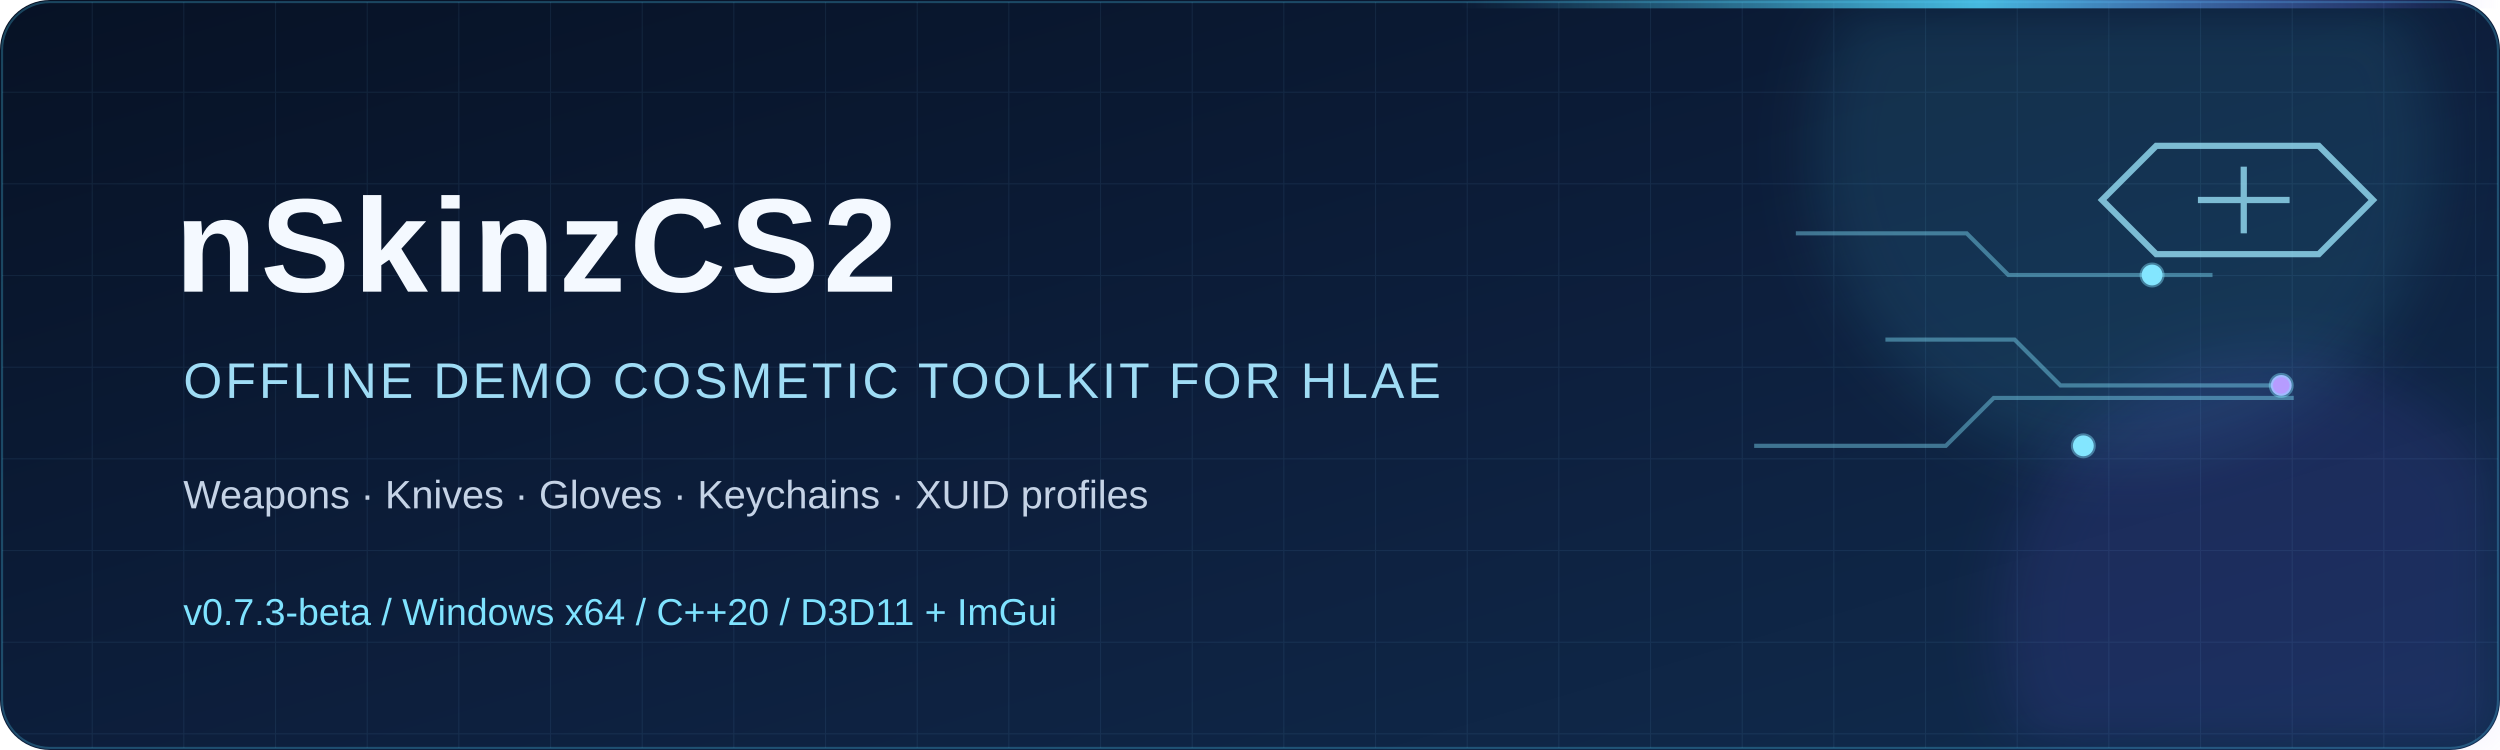
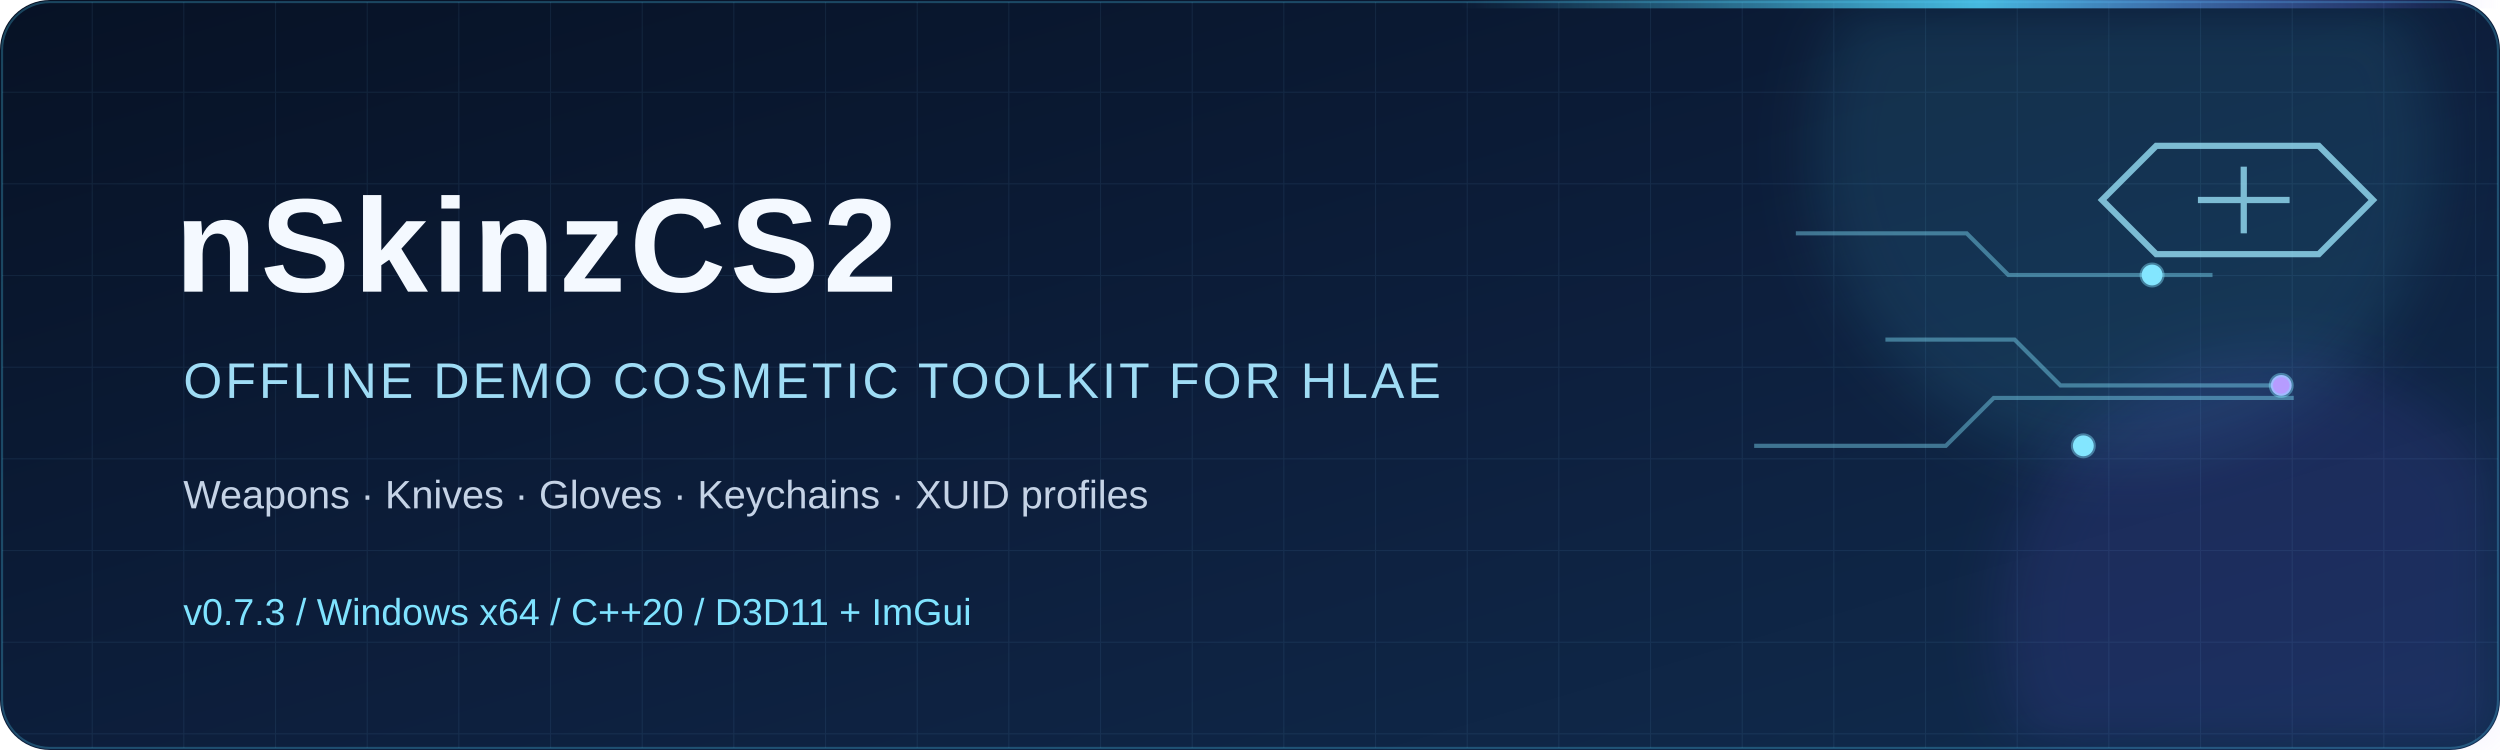
<svg xmlns="http://www.w3.org/2000/svg" width="1200" height="360" viewBox="0 0 1200 360" role="img" aria-labelledby="title desc">
  <defs>
    <linearGradient id="bg" x1="0" y1="0" x2="1" y2="1">
      <stop offset="0" stop-color="#071225" />
      <stop offset="0.55" stop-color="#0d1f3d" />
      <stop offset="1" stop-color="#102c4e" />
    </linearGradient>
    <linearGradient id="glow" x1="0" y1="0" x2="1" y2="0">
      <stop offset="0" stop-color="#4cc9f0" stop-opacity="0" />
      <stop offset="0.5" stop-color="#4cc9f0" />
      <stop offset="1" stop-color="#7b61ff" stop-opacity="0" />
    </linearGradient>
    <pattern id="grid" width="44" height="44" patternUnits="userSpaceOnUse">
      <path d="M44 0H0V44" fill="none" stroke="#7fc9ff" stroke-opacity=".08" />
    </pattern>
    <filter id="soft" x="-20%" y="-20%" width="140%" height="140%">
      <feGaussianBlur stdDeviation="14" />
    </filter>
  </defs>
  <rect width="1200" height="360" rx="24" fill="url(#bg)" />
  <rect x="1" y="1" width="1198" height="358" rx="23" fill="url(#grid)" stroke="#4cc9f0" stroke-opacity=".28" />
  <circle cx="1020" cy="72" r="150" fill="#4cc9f0" opacity=".12" filter="url(#soft)" />
  <circle cx="1090" cy="300" r="130" fill="#7b61ff" opacity=".12" filter="url(#soft)" />
  <path d="M700 0L1200 0L1200 4L700 4Z" fill="url(#glow)" opacity=".9" />
  <path d="M0 354L1200 354" stroke="url(#glow)" stroke-width="2" />
  <g fill="none" stroke="#83e6ff" stroke-opacity=".42" stroke-width="2">
    <path d="M862 112h82l20 20h98" />
    <path d="M905 163h62l22 22h105" />
    <path d="M842 214h92l23-23h144" />
    <circle cx="1033" cy="132" r="5" fill="#83e6ff" />
    <circle cx="1095" cy="185" r="5" fill="#b69cff" />
    <circle cx="1000" cy="214" r="5" fill="#83e6ff" />
  </g>
  <g font-family="Segoe UI, Arial, sans-serif" fill="#f4f9ff">
    <text x="84" y="140" font-size="64" font-weight="700" letter-spacing="2">nSkinzCS2</text>
    <text x="88" y="191" font-size="24" fill="#9fdcf5" letter-spacing="1.5">OFFLINE DEMO COSMETIC TOOLKIT FOR HLAE</text>
    <text x="88" y="244" font-size="19" fill="#c5d3e6">Weapons · Knives · Gloves · Keychains · XUID profiles</text>
-     <text id="release-version" x="88" y="300" font-size="18" fill="#7fe3ff">v0.7.3-beta  /  Windows x64  /  C++20  /  D3D11 + ImGui</text>
+     <text id="release-version" x="88" y="300" font-size="18" fill="#7fe3ff">v0.7.3  /  Windows x64  /  C++20  /  D3D11 + ImGui</text>
  </g>
  <g transform="translate(1035 70)" fill="none" stroke="#9feaff" stroke-width="3" opacity=".75">
    <path d="M0 0h78l26 26-26 26H0L-26 26Z" />
    <path d="M20 26h44M42 10v32" />
  </g>
</svg>
